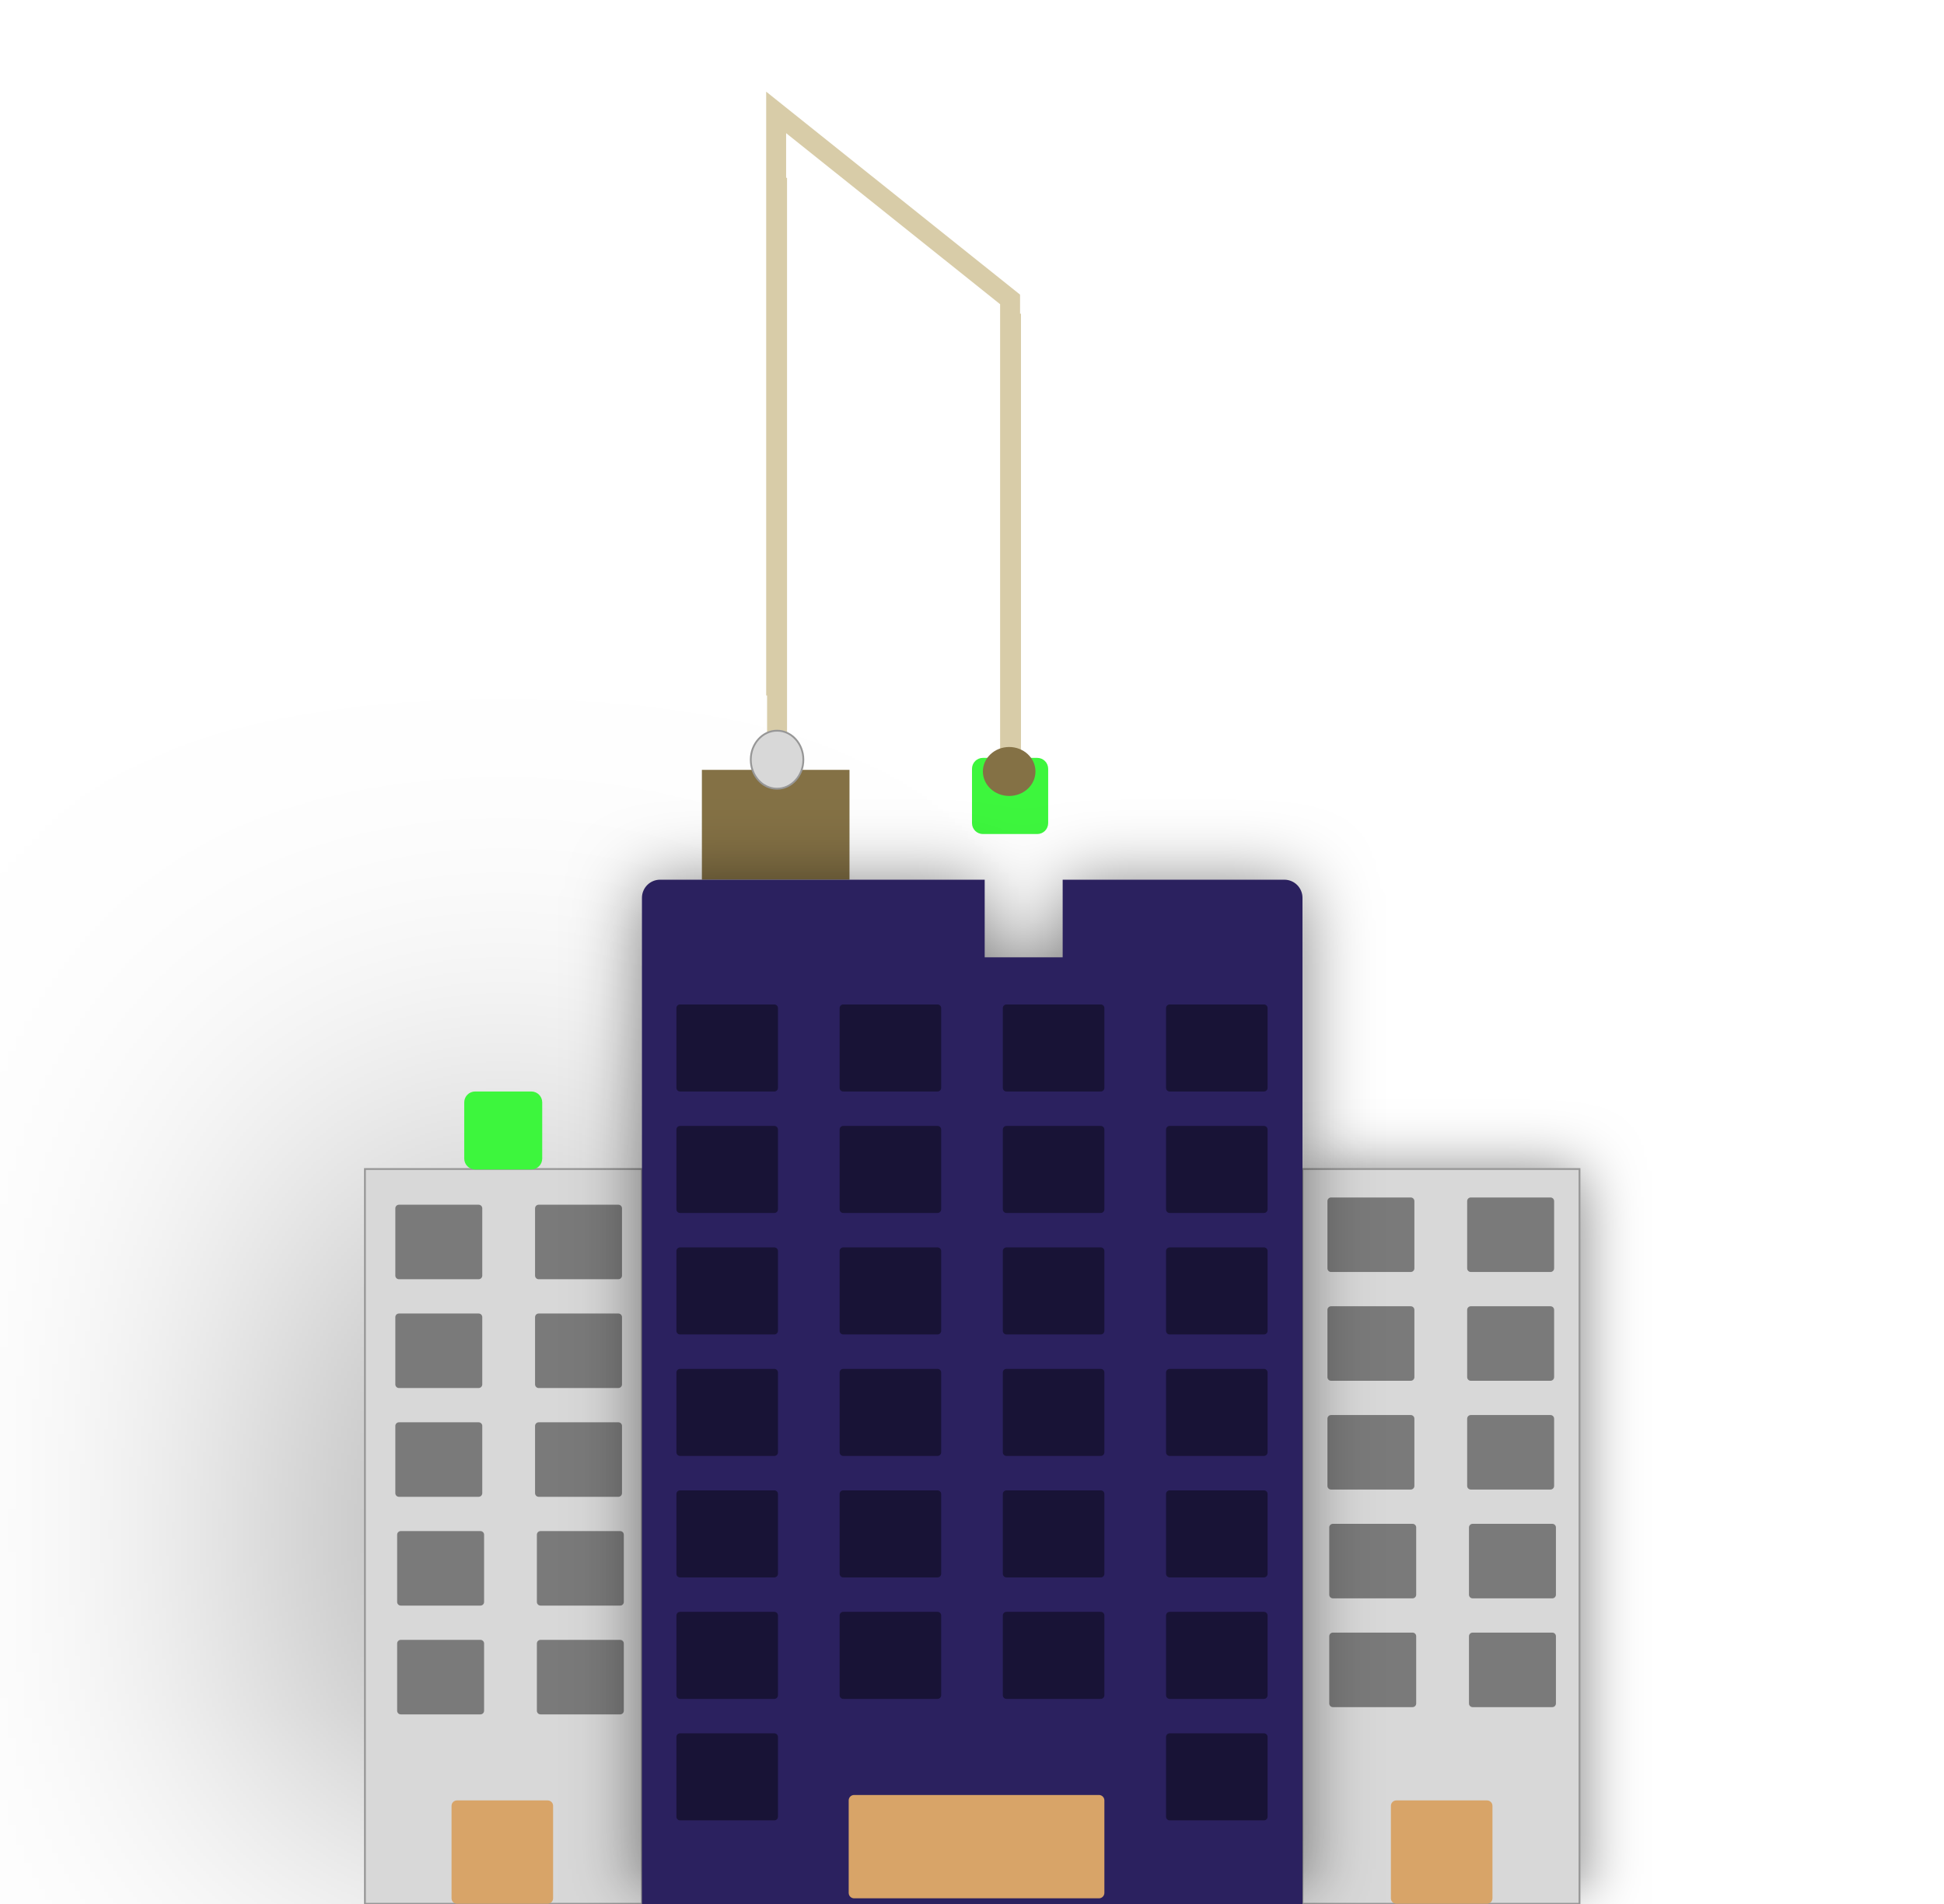
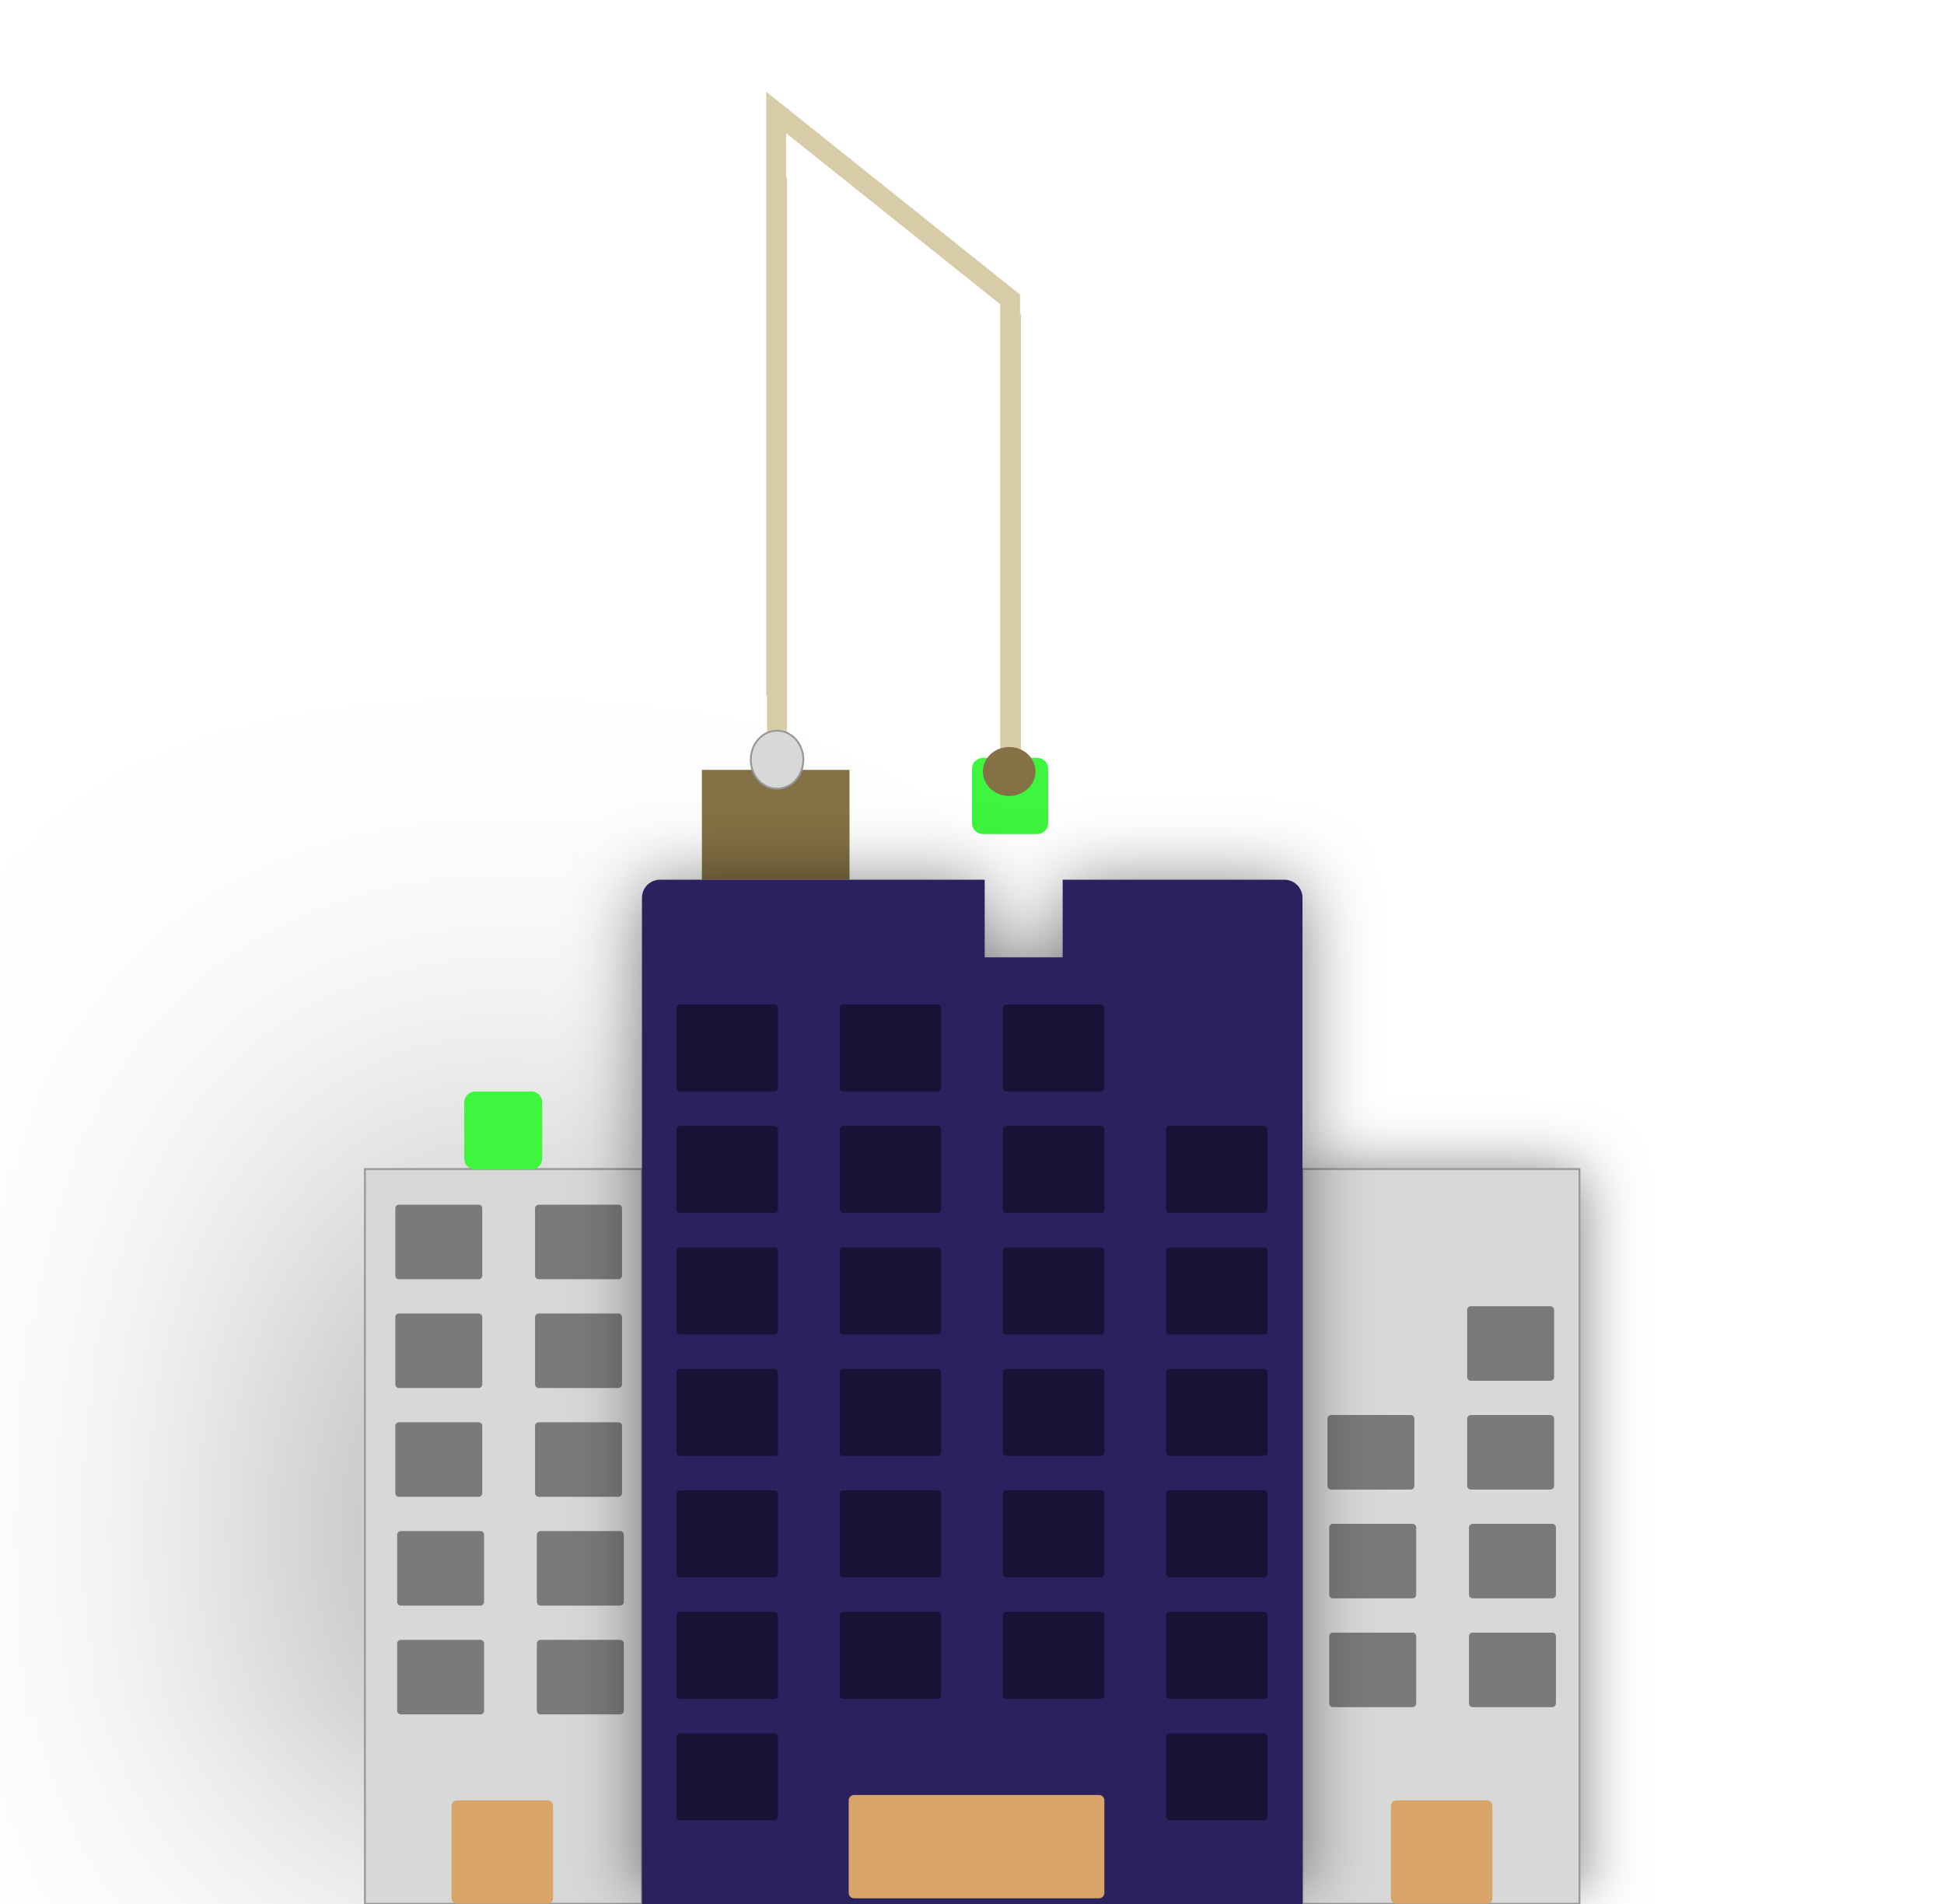
<svg xmlns="http://www.w3.org/2000/svg" xmlns:xlink="http://www.w3.org/1999/xlink" width="1072px" height="1050px" viewBox="0 0 1072 1050" version="1.1">
  <defs>
    <polygon id="path-1" points="201.242 1050 201.242 644.76 354 644.76 354 1050" />
    <filter x="-328.0%" y="-123.1%" width="755.9%" height="347.3%" filterUnits="objectBoundingBox" id="filter-2">
      <feMorphology radius="0.5" operator="dilate" in="SourceAlpha" result="shadowSpreadOuter1" />
      <feOffset dx="0" dy="2" in="shadowSpreadOuter1" result="shadowOffsetOuter1" />
      <feGaussianBlur stdDeviation="166.5" in="shadowOffsetOuter1" result="shadowBlurOuter1" />
      <feComposite in="shadowBlurOuter1" in2="SourceAlpha" operator="out" result="shadowBlurOuter1" />
      <feColorMatrix values="0 0 0 0 0   0 0 0 0 0   0 0 0 0 0  0 0 0 0.5 0" type="matrix" in="shadowBlurOuter1" />
    </filter>
    <polygon id="path-3" points="718.242 1050 718.242 644.76 871 644.76 871 1050" />
    <filter x="-33.4%" y="-12.1%" width="166.8%" height="125.2%" filterUnits="objectBoundingBox" id="filter-4">
      <feMorphology radius="0.5" operator="dilate" in="SourceAlpha" result="shadowSpreadOuter1" />
      <feOffset dx="0" dy="2" in="shadowSpreadOuter1" result="shadowOffsetOuter1" />
      <feGaussianBlur stdDeviation="16.5" in="shadowOffsetOuter1" result="shadowBlurOuter1" />
      <feComposite in="shadowBlurOuter1" in2="SourceAlpha" operator="out" result="shadowBlurOuter1" />
      <feColorMatrix values="0 0 0 0 0   0 0 0 0 0   0 0 0 0 0  0 0 0 0.5 0" type="matrix" in="shadowBlurOuter1" />
    </filter>
    <path d="M708.242,485.19 C713.765,485.19 718.242,489.667 718.242,495.19 L718.242,1050.19 L354,1050.19 L354,495.19 C354,489.667 358.477,485.19 364,485.19 L543,485.189 L543,528 L586,528 L586,485.189 L708.242,485.19 Z" id="path-5" />
    <filter x="-16.3%" y="-10.2%" width="132.7%" height="121.1%" filterUnits="objectBoundingBox" id="filter-6">
      <feOffset dx="0" dy="2" in="SourceAlpha" result="shadowOffsetOuter1" />
      <feGaussianBlur stdDeviation="19.5" in="shadowOffsetOuter1" result="shadowBlurOuter1" />
      <feColorMatrix values="0 0 0 0 0   0 0 0 0 0   0 0 0 0 0  0 0 0 0.5 0" type="matrix" in="shadowBlurOuter1" />
    </filter>
    <linearGradient x1="50%" y1="0%" x2="50%" y2="100%" id="linearGradient-7">
      <stop stop-color="#000000" stop-opacity="0.435" offset="0%" />
      <stop stop-color="#000000" stop-opacity="0.435" offset="100%" />
    </linearGradient>
  </defs>
  <g id="Projects-Illustration" stroke="none" stroke-width="1" fill="none" fill-rule="evenodd">
    <g id="Left-Building-2">
      <use fill="black" fill-opacity="1" filter="url(#filter-2)" xlink:href="#path-1" />
      <use stroke="#979797" stroke-width="1" fill="#D8D8D8" fill-rule="evenodd" xlink:href="#path-1" />
    </g>
    <g id="Right-Building-2" transform="translate(794.6212, 847.3799) scale(-1, 1) translate(-794.6212, -847.3799) ">
      <use fill="black" fill-opacity="1" filter="url(#filter-4)" xlink:href="#path-3" />
      <use stroke="#979797" stroke-width="1" fill="#D8D8D8" fill-rule="evenodd" xlink:href="#path-3" />
    </g>
    <rect id="Grab-Object-1" fill="#3DF63D" x="256" y="602" width="43" height="43" rx="6" />
    <polygon id="Crane-Bottom" fill="#847145" points="387.053 485.19 387.053 424.611 468.445 424.611 468.445 485.19" />
    <g id="Main-Crane" transform="translate(414, 62)">
      <g id="Crane">
        <line x1="14.5" y1="41.57" x2="14.5" y2="358.43" id="Crane-Arm-2" stroke="#D8CCA8" stroke-width="11" stroke-linecap="square" />
        <ellipse id="Crane-Claw" stroke="#979797" fill="#D8D8D8" cx="14.5" cy="357" rx="14.5" ry="16" />
        <polyline id="Crane-Arm" stroke="#D8CCA8" stroke-width="11" points="143 353 143 103.139 14 0 14 321.589" />
      </g>
      <g id="Crane-Grabber" transform="translate(122, 116)">
        <rect id="Grab-Object-2" fill="#3DF63D" x="0" y="240" width="42" height="42" rx="6" />
        <path d="M21.5,0.5 L21.5,253.525" id="Crane-Arm-2-2" stroke="#D8CCA8" stroke-width="11" stroke-linecap="square" />
        <ellipse id="Crane-Claw" fill="#847145" cx="20.5" cy="247.5" rx="14.5" ry="13.5" />
      </g>
    </g>
-     <g id="Combined-Shape">
+     <g id="Main-Building-Mask">
      <use fill="black" fill-opacity="1" filter="url(#filter-6)" xlink:href="#path-5" />
      <use fill="#2B215F" fill-rule="evenodd" xlink:href="#path-5" />
    </g>
-     <rect id="Rectangle" fill="url(#linearGradient-7)" x="373" y="554" width="56" height="48" rx="2" />
-     <rect id="Rectangle-Copy" fill-opacity="0.435" fill="#000000" x="463" y="554" width="56" height="48" rx="2" />
-     <rect id="Rectangle-Copy-3" fill-opacity="0.435" fill="#000000" x="553" y="554" width="56" height="48" rx="2" />
-     <rect id="Rectangle-Copy-2" fill-opacity="0.435" fill="#000000" x="643" y="554" width="56" height="48" rx="2" />
-     <rect id="Rectangle-Copy-25" fill-opacity="0.435" fill="#000000" x="732" y="660.452" width="47.945" height="41.096" rx="2" />
-     <rect id="Rectangle-Copy-24" fill-opacity="0.435" fill="#000000" x="809.055" y="660.452" width="47.945" height="41.096" rx="2" />
-     <rect id="Rectangle-Copy-27" fill-opacity="0.435" fill="#000000" x="732" y="720.452" width="47.945" height="41.096" rx="2" />
-     <rect id="Rectangle-Copy-26" fill-opacity="0.435" fill="#000000" x="809.055" y="720.452" width="47.945" height="41.096" rx="2" />
-     <rect id="Rectangle-Copy-29" fill-opacity="0.435" fill="#000000" x="732" y="780.452" width="47.945" height="41.096" rx="2" />
-     <rect id="Rectangle-Copy-28" fill-opacity="0.435" fill="#000000" x="809.055" y="780.452" width="47.945" height="41.096" rx="2" />
-     <rect id="Rectangle-Copy-31" fill-opacity="0.435" fill="#000000" x="733" y="840.452" width="47.945" height="41.096" rx="2" />
-     <rect id="Rectangle-Copy-30" fill-opacity="0.435" fill="#000000" x="810.055" y="840.452" width="47.945" height="41.096" rx="2" />
-     <rect id="Rectangle-Copy-34" fill-opacity="0.435" fill="#000000" x="733" y="900.452" width="47.945" height="41.096" rx="2" />
-     <rect id="Rectangle-Copy-33" fill-opacity="0.435" fill="#000000" x="810.055" y="900.452" width="47.945" height="41.096" rx="2" />
-     <rect id="Rectangle-Copy-46" fill-opacity="0.435" fill="#000000" x="218" y="664.452" width="47.945" height="41.096" rx="2" />
-     <rect id="Rectangle-Copy-45" fill-opacity="0.435" fill="#000000" x="295.055" y="664.452" width="47.945" height="41.096" rx="2" />
-     <rect id="Rectangle-Copy-44" fill-opacity="0.435" fill="#000000" x="218" y="724.452" width="47.945" height="41.096" rx="2" />
-     <rect id="Rectangle-Copy-43" fill-opacity="0.435" fill="#000000" x="295.055" y="724.452" width="47.945" height="41.096" rx="2" />
-     <rect id="Rectangle-Copy-42" fill-opacity="0.435" fill="#000000" x="218" y="784.452" width="47.945" height="41.096" rx="2" />
-     <rect id="Rectangle-Copy-41" fill-opacity="0.435" fill="#000000" x="295.055" y="784.452" width="47.945" height="41.096" rx="2" />
-     <rect id="Rectangle-Copy-40" fill-opacity="0.435" fill="#000000" x="219" y="844.452" width="47.945" height="41.096" rx="2" />
-     <rect id="Rectangle-Copy-39" fill-opacity="0.435" fill="#000000" x="296.055" y="844.452" width="47.945" height="41.096" rx="2" />
-     <rect id="Rectangle-Copy-38" fill-opacity="0.435" fill="#000000" x="219" y="904.452" width="47.945" height="41.096" rx="2" />
-     <rect id="Rectangle-Copy-37" fill-opacity="0.435" fill="#000000" x="296.055" y="904.452" width="47.945" height="41.096" rx="2" />
-     <rect id="Rectangle-Copy-7" fill-opacity="0.435" fill="#000000" x="373" y="621" width="56" height="48" rx="2" />
-     <rect id="Rectangle-Copy-6" fill-opacity="0.435" fill="#000000" x="463" y="621" width="56" height="48" rx="2" />
-     <rect id="Rectangle-Copy-5" fill-opacity="0.435" fill="#000000" x="553" y="621" width="56" height="48" rx="2" />
-     <rect id="Rectangle-Copy-4" fill-opacity="0.435" fill="#000000" x="643" y="621" width="56" height="48" rx="2" />
-     <rect id="Rectangle-Copy-11" fill-opacity="0.435" fill="#000000" x="373" y="688" width="56" height="48" rx="2" />
-     <rect id="Rectangle-Copy-10" fill-opacity="0.435" fill="#000000" x="463" y="688" width="56" height="48" rx="2" />
-     <rect id="Rectangle-Copy-9" fill-opacity="0.435" fill="#000000" x="553" y="688" width="56" height="48" rx="2" />
-     <rect id="Rectangle-Copy-8" fill-opacity="0.435" fill="#000000" x="643" y="688" width="56" height="48" rx="2" />
-     <rect id="Rectangle-Copy-15" fill-opacity="0.435" fill="#000000" x="373" y="755" width="56" height="48" rx="2" />
-     <rect id="Rectangle-Copy-14" fill-opacity="0.435" fill="#000000" x="463" y="755" width="56" height="48" rx="2" />
-     <rect id="Rectangle-Copy-13" fill-opacity="0.435" fill="#000000" x="553" y="755" width="56" height="48" rx="2" />
-     <rect id="Rectangle-Copy-12" fill-opacity="0.435" fill="#000000" x="643" y="755" width="56" height="48" rx="2" />
-     <rect id="Rectangle-Copy-19" fill-opacity="0.435" fill="#000000" x="373" y="822" width="56" height="48" rx="2" />
-     <rect id="Rectangle-Copy-18" fill-opacity="0.435" fill="#000000" x="463" y="822" width="56" height="48" rx="2" />
-     <rect id="Rectangle-Copy-17" fill-opacity="0.435" fill="#000000" x="553" y="822" width="56" height="48" rx="2" />
-     <rect id="Rectangle-Copy-16" fill-opacity="0.435" fill="#000000" x="643" y="822" width="56" height="48" rx="2" />
-     <rect id="Rectangle-Copy-23" fill-opacity="0.435" fill="#000000" x="373" y="889" width="56" height="48" rx="2" />
-     <rect id="Rectangle-Copy-22" fill-opacity="0.435" fill="#000000" x="463" y="889" width="56" height="48" rx="2" />
-     <rect id="Rectangle-Copy-21" fill-opacity="0.435" fill="#000000" x="553" y="889" width="56" height="48" rx="2" />
-     <rect id="Rectangle-Copy-20" fill-opacity="0.435" fill="#000000" x="643" y="889" width="56" height="48" rx="2" />
-     <rect id="Rectangle-Copy-35" fill-opacity="0.435" fill="#000000" x="373" y="956" width="56" height="48" rx="2" />
-     <rect id="Rectangle-Copy-32" fill-opacity="0.435" fill="#000000" x="643" y="956" width="56" height="48" rx="2" />
-     <rect id="Rectangle" fill="#D8A468" x="468" y="990" width="141" height="57" rx="3" />
-     <rect id="Rectangle-Copy-36" fill="#D8A468" x="767" y="993" width="56" height="57" rx="3" />
-     <rect id="Rectangle-Copy-47" fill="#D8A468" x="249" y="993" width="56" height="57" rx="3" />
-     <path d="" id="Path-4" stroke="#979797" />
+     <rect id="Window" fill="url(#linearGradient-7)" x="373" y="554" width="56" height="48" rx="2" />
+     <rect id="Window" fill-opacity="0.435" fill="#000000" x="463" y="554" width="56" height="48" rx="2" />
+     <rect id="Window" fill-opacity="0.435" fill="#000000" x="553" y="554" width="56" height="48" rx="2" />
+     <rect id="Window" fill-opacity="0.435" fill="#000000" x="809.055" y="720.452" width="47.945" height="41.096" rx="2" />
+     <rect id="Window" fill-opacity="0.435" fill="#000000" x="732" y="780.452" width="47.945" height="41.096" rx="2" />
+     <rect id="Window" fill-opacity="0.435" fill="#000000" x="809.055" y="780.452" width="47.945" height="41.096" rx="2" />
+     <rect id="Window" fill-opacity="0.435" fill="#000000" x="733" y="840.452" width="47.945" height="41.096" rx="2" />
+     <rect id="Window" fill-opacity="0.435" fill="#000000" x="810.055" y="840.452" width="47.945" height="41.096" rx="2" />
+     <rect id="Window" fill-opacity="0.435" fill="#000000" x="733" y="900.452" width="47.945" height="41.096" rx="2" />
+     <rect id="Window" fill-opacity="0.435" fill="#000000" x="810.055" y="900.452" width="47.945" height="41.096" rx="2" />
+     <rect id="Window" fill-opacity="0.435" fill="#000000" x="218" y="664.452" width="47.945" height="41.096" rx="2" />
+     <rect id="Window" fill-opacity="0.435" fill="#000000" x="295.055" y="664.452" width="47.945" height="41.096" rx="2" />
+     <rect id="Window" fill-opacity="0.435" fill="#000000" x="218" y="724.452" width="47.945" height="41.096" rx="2" />
+     <rect id="Window" fill-opacity="0.435" fill="#000000" x="295.055" y="724.452" width="47.945" height="41.096" rx="2" />
+     <rect id="Window" fill-opacity="0.435" fill="#000000" x="218" y="784.452" width="47.945" height="41.096" rx="2" />
+     <rect id="Window" fill-opacity="0.435" fill="#000000" x="295.055" y="784.452" width="47.945" height="41.096" rx="2" />
+     <rect id="Window" fill-opacity="0.435" fill="#000000" x="219" y="844.452" width="47.945" height="41.096" rx="2" />
+     <rect id="Window" fill-opacity="0.435" fill="#000000" x="296.055" y="844.452" width="47.945" height="41.096" rx="2" />
+     <rect id="Window" fill-opacity="0.435" fill="#000000" x="219" y="904.452" width="47.945" height="41.096" rx="2" />
+     <rect id="Window" fill-opacity="0.435" fill="#000000" x="296.055" y="904.452" width="47.945" height="41.096" rx="2" />
+     <rect id="Window" fill-opacity="0.435" fill="#000000" x="373" y="621" width="56" height="48" rx="2" />
+     <rect id="Window" fill-opacity="0.435" fill="#000000" x="463" y="621" width="56" height="48" rx="2" />
+     <rect id="Window" fill-opacity="0.435" fill="#000000" x="553" y="621" width="56" height="48" rx="2" />
+     <rect id="Window" fill-opacity="0.435" fill="#000000" x="643" y="621" width="56" height="48" rx="2" />
+     <rect id="Window" fill-opacity="0.435" fill="#000000" x="373" y="688" width="56" height="48" rx="2" />
+     <rect id="Window" fill-opacity="0.435" fill="#000000" x="463" y="688" width="56" height="48" rx="2" />
+     <rect id="Window" fill-opacity="0.435" fill="#000000" x="553" y="688" width="56" height="48" rx="2" />
+     <rect id="Window" fill-opacity="0.435" fill="#000000" x="643" y="688" width="56" height="48" rx="2" />
+     <rect id="Window" fill-opacity="0.435" fill="#000000" x="373" y="755" width="56" height="48" rx="2" />
+     <rect id="Window" fill-opacity="0.435" fill="#000000" x="463" y="755" width="56" height="48" rx="2" />
+     <rect id="Window" fill-opacity="0.435" fill="#000000" x="553" y="755" width="56" height="48" rx="2" />
+     <rect id="Window" fill-opacity="0.435" fill="#000000" x="643" y="755" width="56" height="48" rx="2" />
+     <rect id="Window" fill-opacity="0.435" fill="#000000" x="373" y="822" width="56" height="48" rx="2" />
+     <rect id="Window" fill-opacity="0.435" fill="#000000" x="463" y="822" width="56" height="48" rx="2" />
+     <rect id="Window" fill-opacity="0.435" fill="#000000" x="553" y="822" width="56" height="48" rx="2" />
+     <rect id="Window" fill-opacity="0.435" fill="#000000" x="643" y="822" width="56" height="48" rx="2" />
+     <rect id="Window" fill-opacity="0.435" fill="#000000" x="373" y="889" width="56" height="48" rx="2" />
+     <rect id="Window" fill-opacity="0.435" fill="#000000" x="463" y="889" width="56" height="48" rx="2" />
+     <rect id="Window" fill-opacity="0.435" fill="#000000" x="553" y="889" width="56" height="48" rx="2" />
+     <rect id="Window" fill-opacity="0.435" fill="#000000" x="643" y="889" width="56" height="48" rx="2" />
+     <rect id="Window" fill-opacity="0.435" fill="#000000" x="373" y="956" width="56" height="48" rx="2" />
+     <rect id="Window" fill-opacity="0.435" fill="#000000" x="643" y="956" width="56" height="48" rx="2" />
+     <rect id="Big-Door" fill="#D8A468" x="468" y="990" width="141" height="57" rx="3" />
+     <rect id="Small-Door" fill="#D8A468" x="767" y="993" width="56" height="57" rx="3" />
+     <rect id="Small-Door" fill="#D8A468" x="249" y="993" width="56" height="57" rx="3" />
  </g>
</svg>
